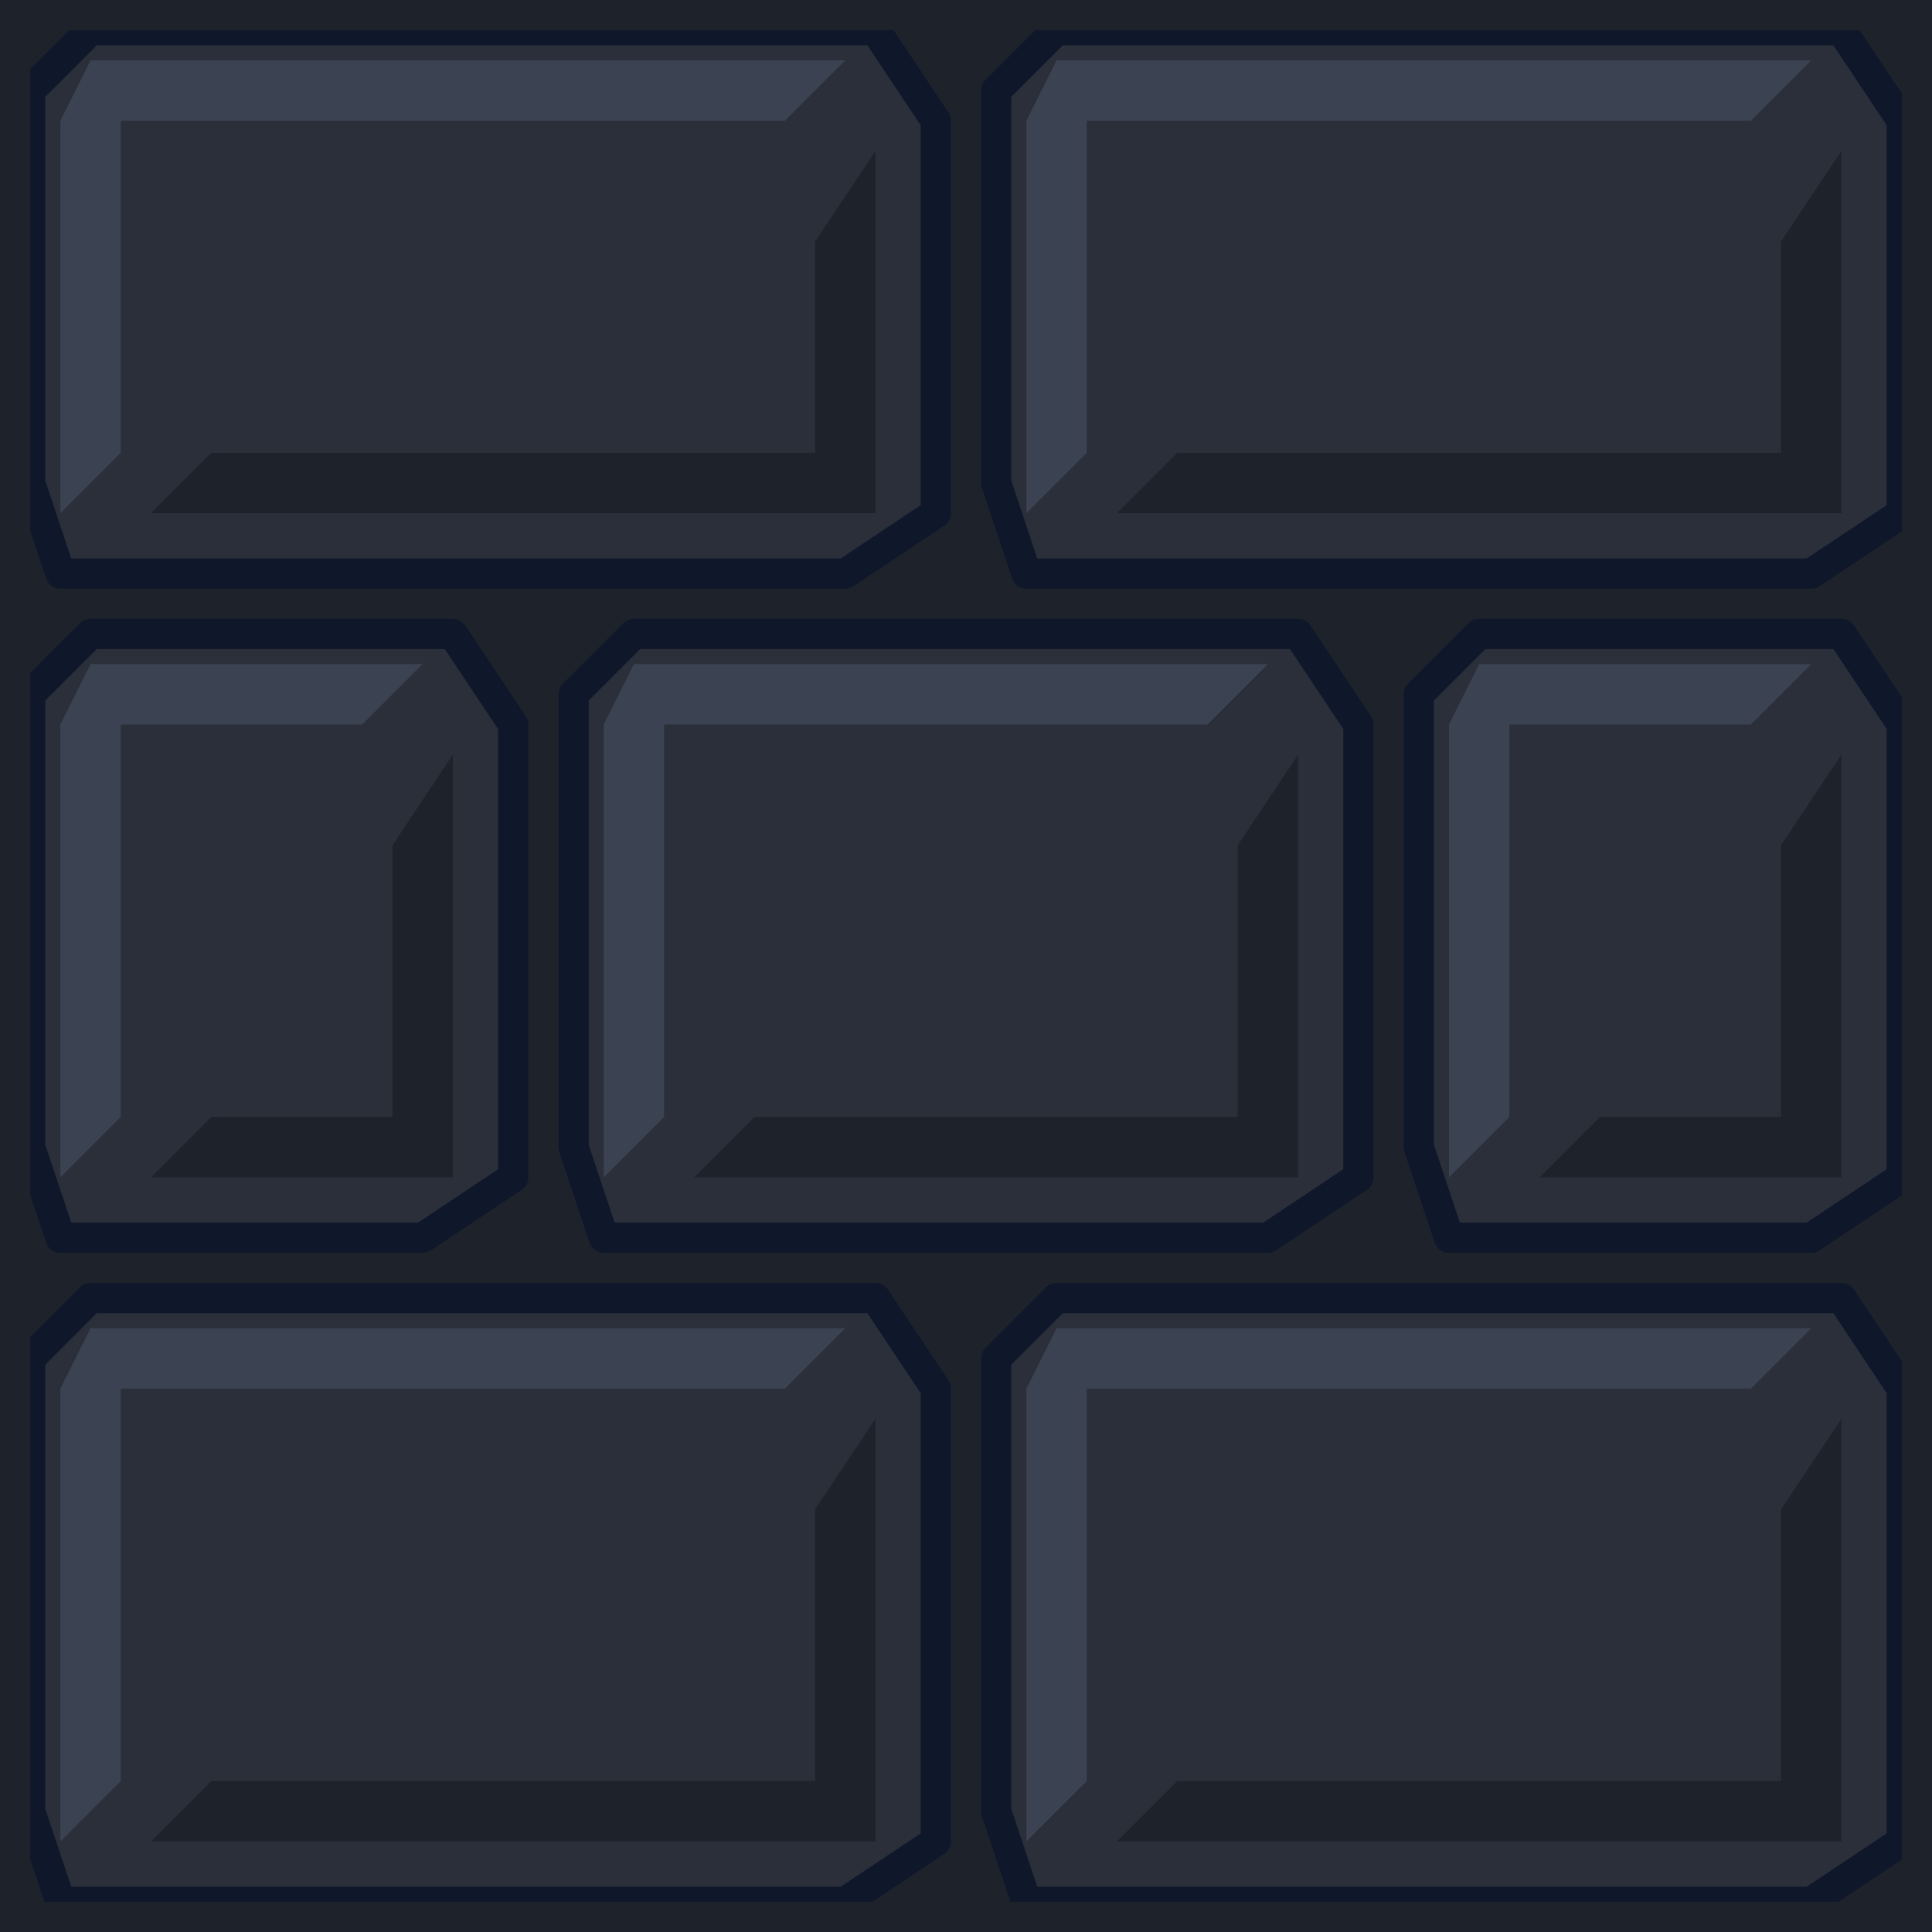
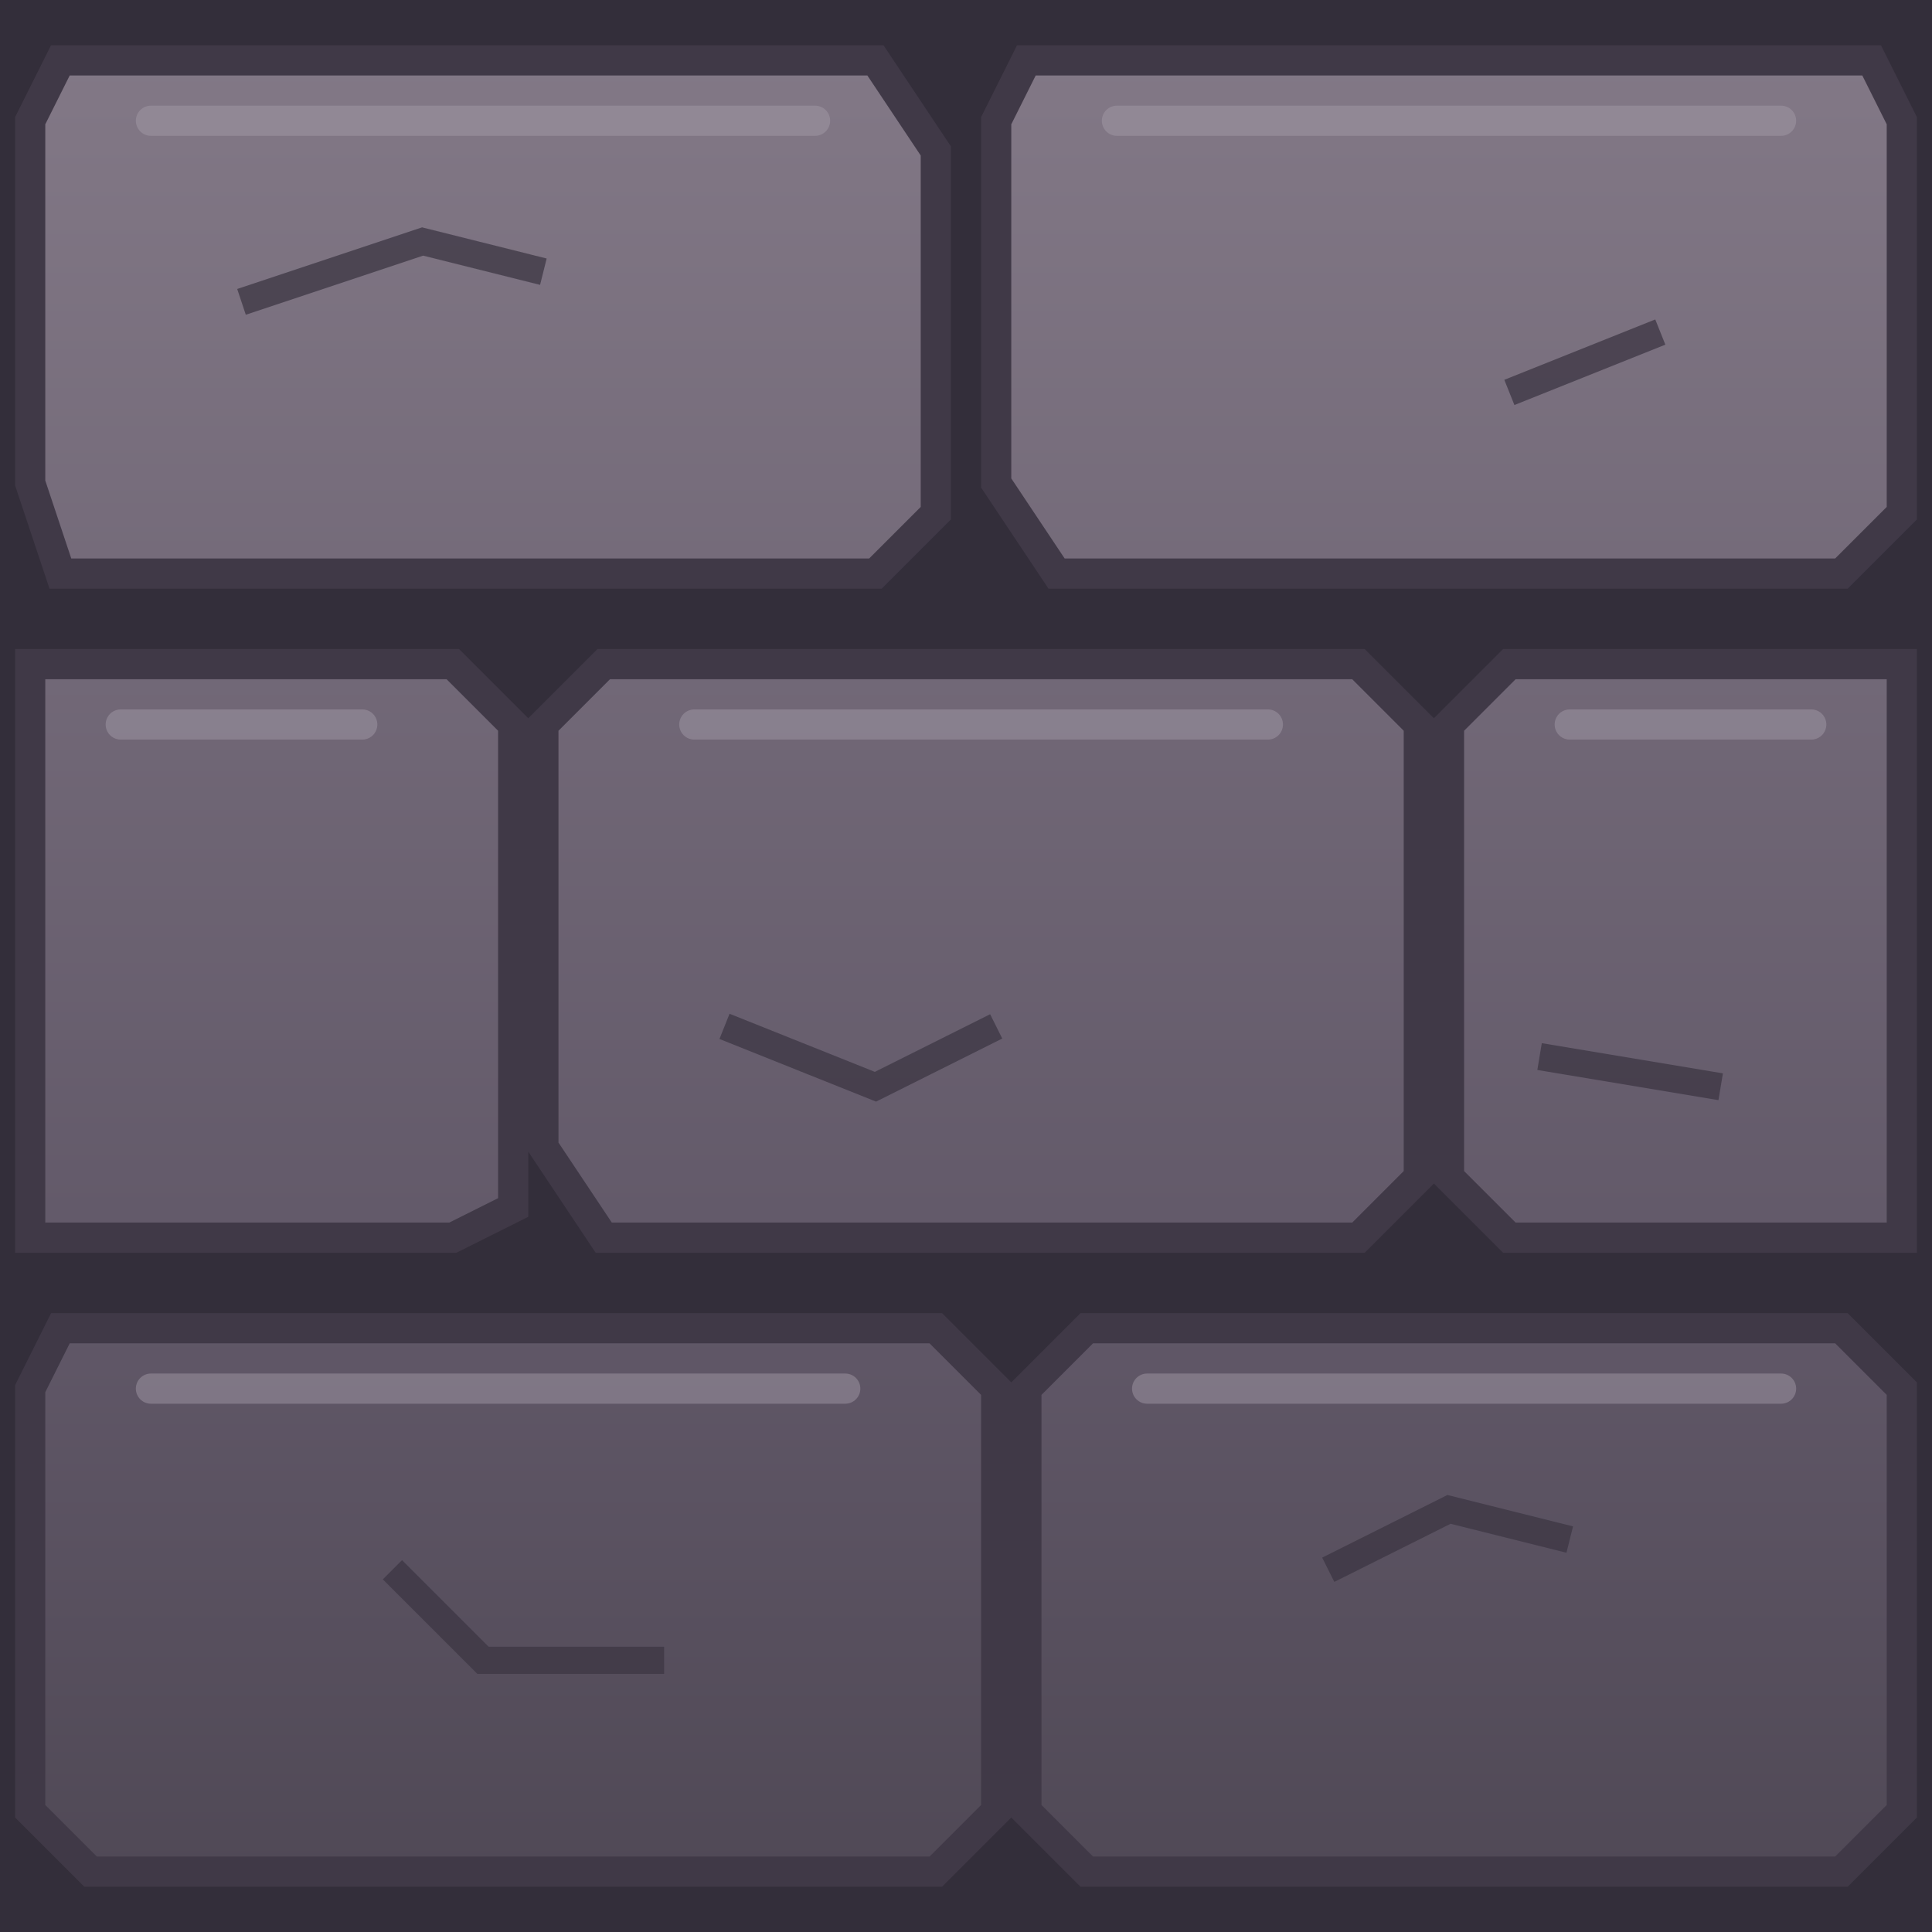
- <svg xmlns="http://www.w3.org/2000/svg" version="1.1" width="64" height="64" viewBox="0 0 64 64">
-   <rect x="0" y="0" width="64" height="64" rx="0" fill="#1e222b" stroke="none" stroke-width="1" />
-   <path d="M3 1 H29 L31 4 V17 L28 19 H2 L1 16 V3Z" fill="#2b2f3a" stroke="#0f172a" stroke-width="1" stroke-linejoin="round" stroke-linecap="round" />
-   <path d="M3 2 H28 L26 4 H4 V15 L2 17 V4Z" fill="#3b4252" stroke="#0f172a" stroke-width="0" stroke-linejoin="round" stroke-linecap="round" />
-   <path d="M29 5 V17 H5 L7 15 H27 V8Z" fill="#1e222b" stroke="#0f172a" stroke-width="0" stroke-linejoin="round" stroke-linecap="round" />
-   <path d="M35 1 H61 L63 4 V17 L60 19 H34 L33 16 V3Z" fill="#2b2f3a" stroke="#0f172a" stroke-width="1" stroke-linejoin="round" stroke-linecap="round" />
-   <path d="M35 2 H60 L58 4 H36 V15 L34 17 V4Z" fill="#3b4252" stroke="#0f172a" stroke-width="0" stroke-linejoin="round" stroke-linecap="round" />
-   <path d="M61 5 V17 H37 L39 15 H59 V8Z" fill="#1e222b" stroke="#0f172a" stroke-width="0" stroke-linejoin="round" stroke-linecap="round" />
-   <path d="M3 21 H15 L17 24 V39 L14 41 H2 L1 38 V23Z" fill="#2b2f3a" stroke="#0f172a" stroke-width="1" stroke-linejoin="round" stroke-linecap="round" />
-   <path d="M3 22 H14 L12 24 H4 V37 L2 39 V24Z" fill="#3b4252" stroke="#0f172a" stroke-width="0" stroke-linejoin="round" stroke-linecap="round" />
-   <path d="M15 25 V39 H5 L7 37 H13 V28Z" fill="#1e222b" stroke="#0f172a" stroke-width="0" stroke-linejoin="round" stroke-linecap="round" />
-   <path d="M21 21 H43 L45 24 V39 L42 41 H20 L19 38 V23Z" fill="#2b2f3a" stroke="#0f172a" stroke-width="1" stroke-linejoin="round" stroke-linecap="round" />
-   <path d="M21 22 H42 L40 24 H22 V37 L20 39 V24Z" fill="#3b4252" stroke="#0f172a" stroke-width="0" stroke-linejoin="round" stroke-linecap="round" />
-   <path d="M43 25 V39 H23 L25 37 H41 V28Z" fill="#1e222b" stroke="#0f172a" stroke-width="0" stroke-linejoin="round" stroke-linecap="round" />
-   <path d="M49 21 H61 L63 24 V39 L60 41 H48 L47 38 V23Z" fill="#2b2f3a" stroke="#0f172a" stroke-width="1" stroke-linejoin="round" stroke-linecap="round" />
-   <path d="M49 22 H60 L58 24 H50 V37 L48 39 V24Z" fill="#3b4252" stroke="#0f172a" stroke-width="0" stroke-linejoin="round" stroke-linecap="round" />
-   <path d="M61 25 V39 H51 L53 37 H59 V28Z" fill="#1e222b" stroke="#0f172a" stroke-width="0" stroke-linejoin="round" stroke-linecap="round" />
-   <path d="M3 43 H29 L31 46 V61 L28 63 H2 L1 60 V45Z" fill="#2b2f3a" stroke="#0f172a" stroke-width="1" stroke-linejoin="round" stroke-linecap="round" />
-   <path d="M3 44 H28 L26 46 H4 V59 L2 61 V46Z" fill="#3b4252" stroke="#0f172a" stroke-width="0" stroke-linejoin="round" stroke-linecap="round" />
-   <path d="M29 47 V61 H5 L7 59 H27 V50Z" fill="#1e222b" stroke="#0f172a" stroke-width="0" stroke-linejoin="round" stroke-linecap="round" />
-   <path d="M35 43 H61 L63 46 V61 L60 63 H34 L33 60 V45Z" fill="#2b2f3a" stroke="#0f172a" stroke-width="1" stroke-linejoin="round" stroke-linecap="round" />
-   <path d="M35 44 H60 L58 46 H36 V59 L34 61 V46Z" fill="#3b4252" stroke="#0f172a" stroke-width="0" stroke-linejoin="round" stroke-linecap="round" />
-   <path d="M61 47 V61 H37 L39 59 H59 V50Z" fill="#1e222b" stroke="#0f172a" stroke-width="0" stroke-linejoin="round" stroke-linecap="round" />
-   <rect x="0" y="0" width="1" height="64" rx="0" fill="#1e222b" stroke="none" stroke-width="1" />
-   <rect x="63" y="0" width="1" height="64" rx="0" fill="#1e222b" stroke="none" stroke-width="1" />
-   <rect x="0" y="0" width="64" height="1" rx="0" fill="#1e222b" stroke="none" stroke-width="1" />
-   <rect x="0" y="63" width="64" height="1" rx="0" fill="#1e222b" stroke="none" stroke-width="1" />
+ <svg xmlns="http://www.w3.org/2000/svg" width="64" height="64" viewBox="0 0 64 64">
+   <defs>
+     <linearGradient id="wall_stone_base" x2="0" y2="1">
+       <stop stop-color="#827886" />
+       <stop offset=".7" stop-color="#605767" />
+       <stop offset="1" stop-color="#504956" />
+     </linearGradient>
+   </defs>
+   <rect width="64" height="64" fill="#332e3a" />
+   <path d="M2 2h27l2 3v12l-2 2H2l-1-3V4z M34 2h28l1 2v13l-2 2H35l-2-3V4z     M1 22h14l2 2v16l-2 1H1z M20 22h25l2 2v15l-2 2H20l-2-3V24z M50 22h13v19H50l-2-2V24z     M2 44h29l2 2v14l-2 2H3l-2-2V46z M36 44h25l2 2v14l-2 2H36l-2-2V46z" fill="url(#wall_stone_base)" stroke="#403947" />
+   <path d="M5 4h22m10 0h22M4 24h8m11 0h19m10 0h8M5 46h23m10 0h21" stroke="#a49aa8" opacity=".48" stroke-linecap="round" />
+   <path d="M8 10l6-2 4 1m32 4 5-2m-31 23 5 2 4-2m18 1 6 1m-44 16 3 3h6m22-3 4-2 4 1" fill="none" stroke="#3c3643" stroke-width=".9" opacity=".75" />
</svg>
